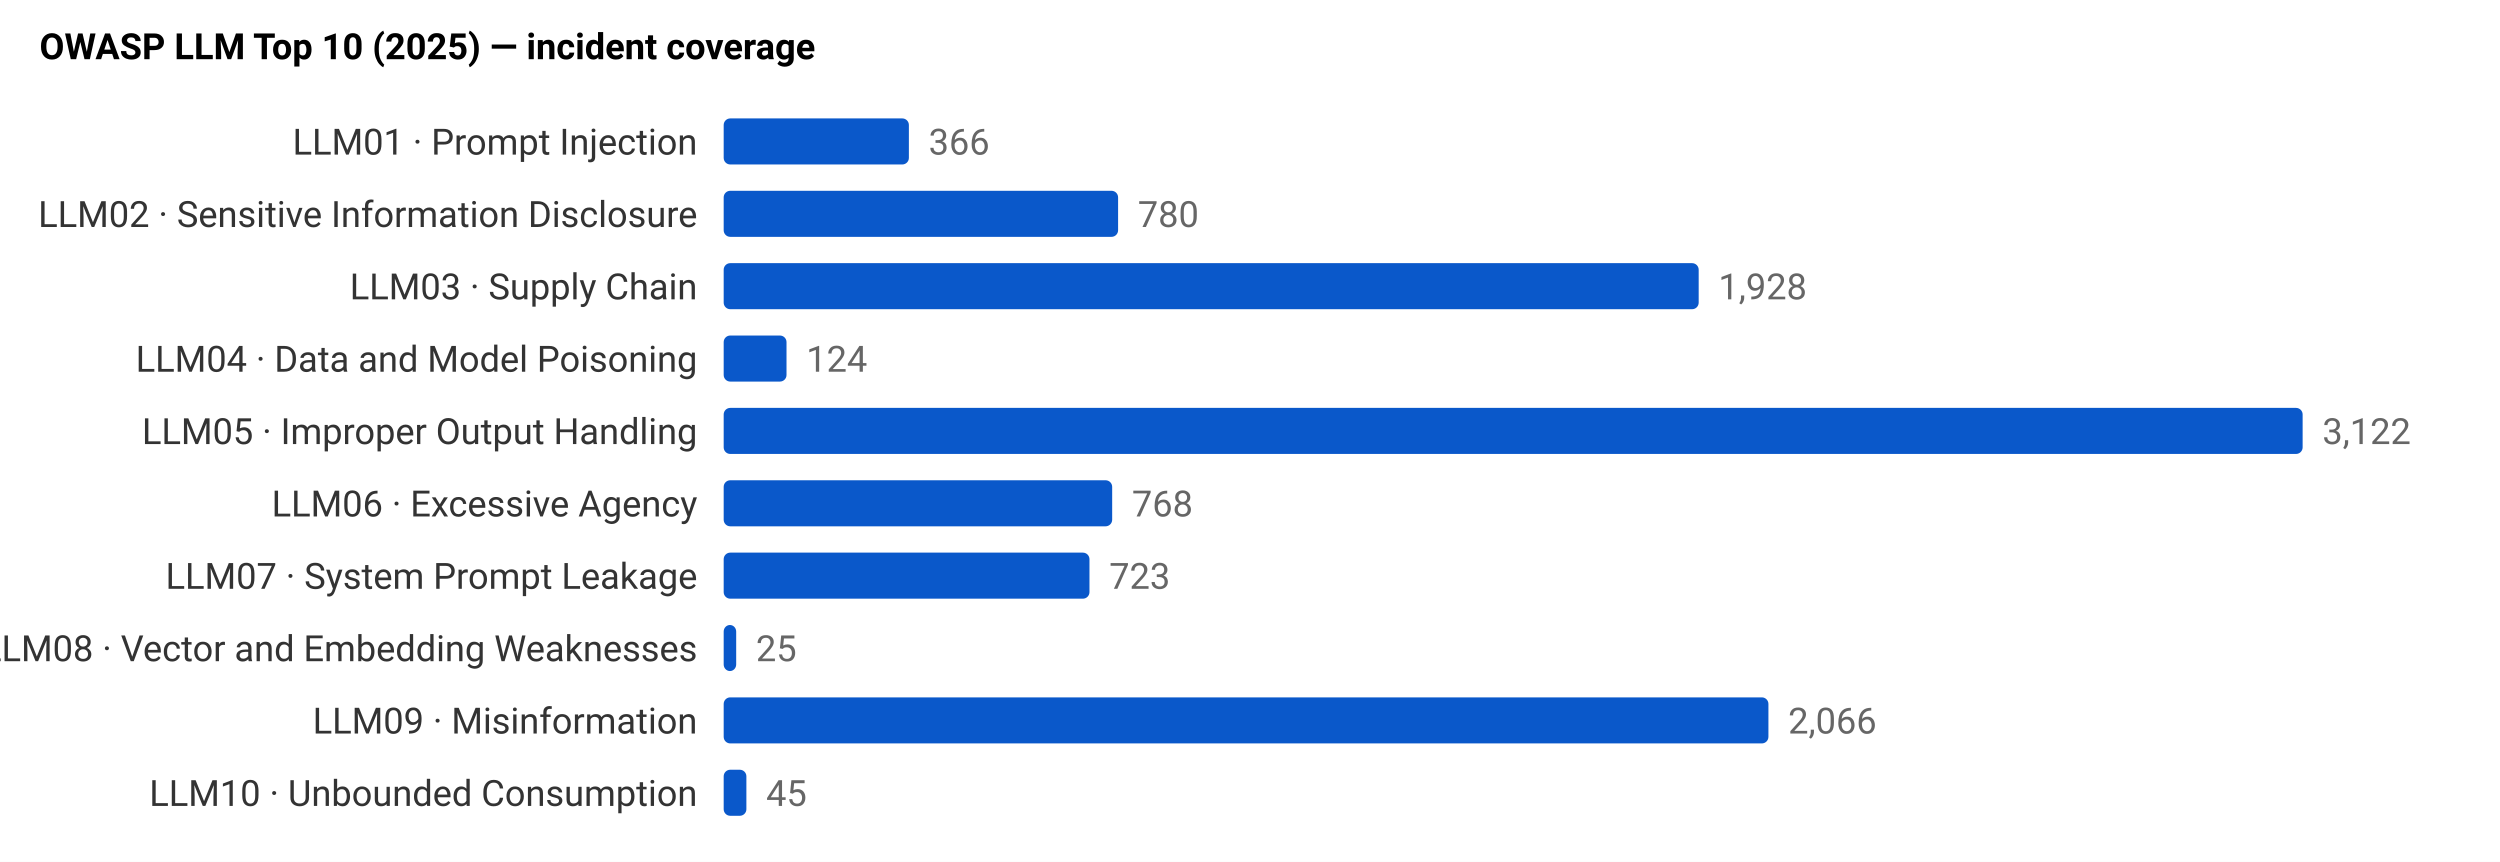
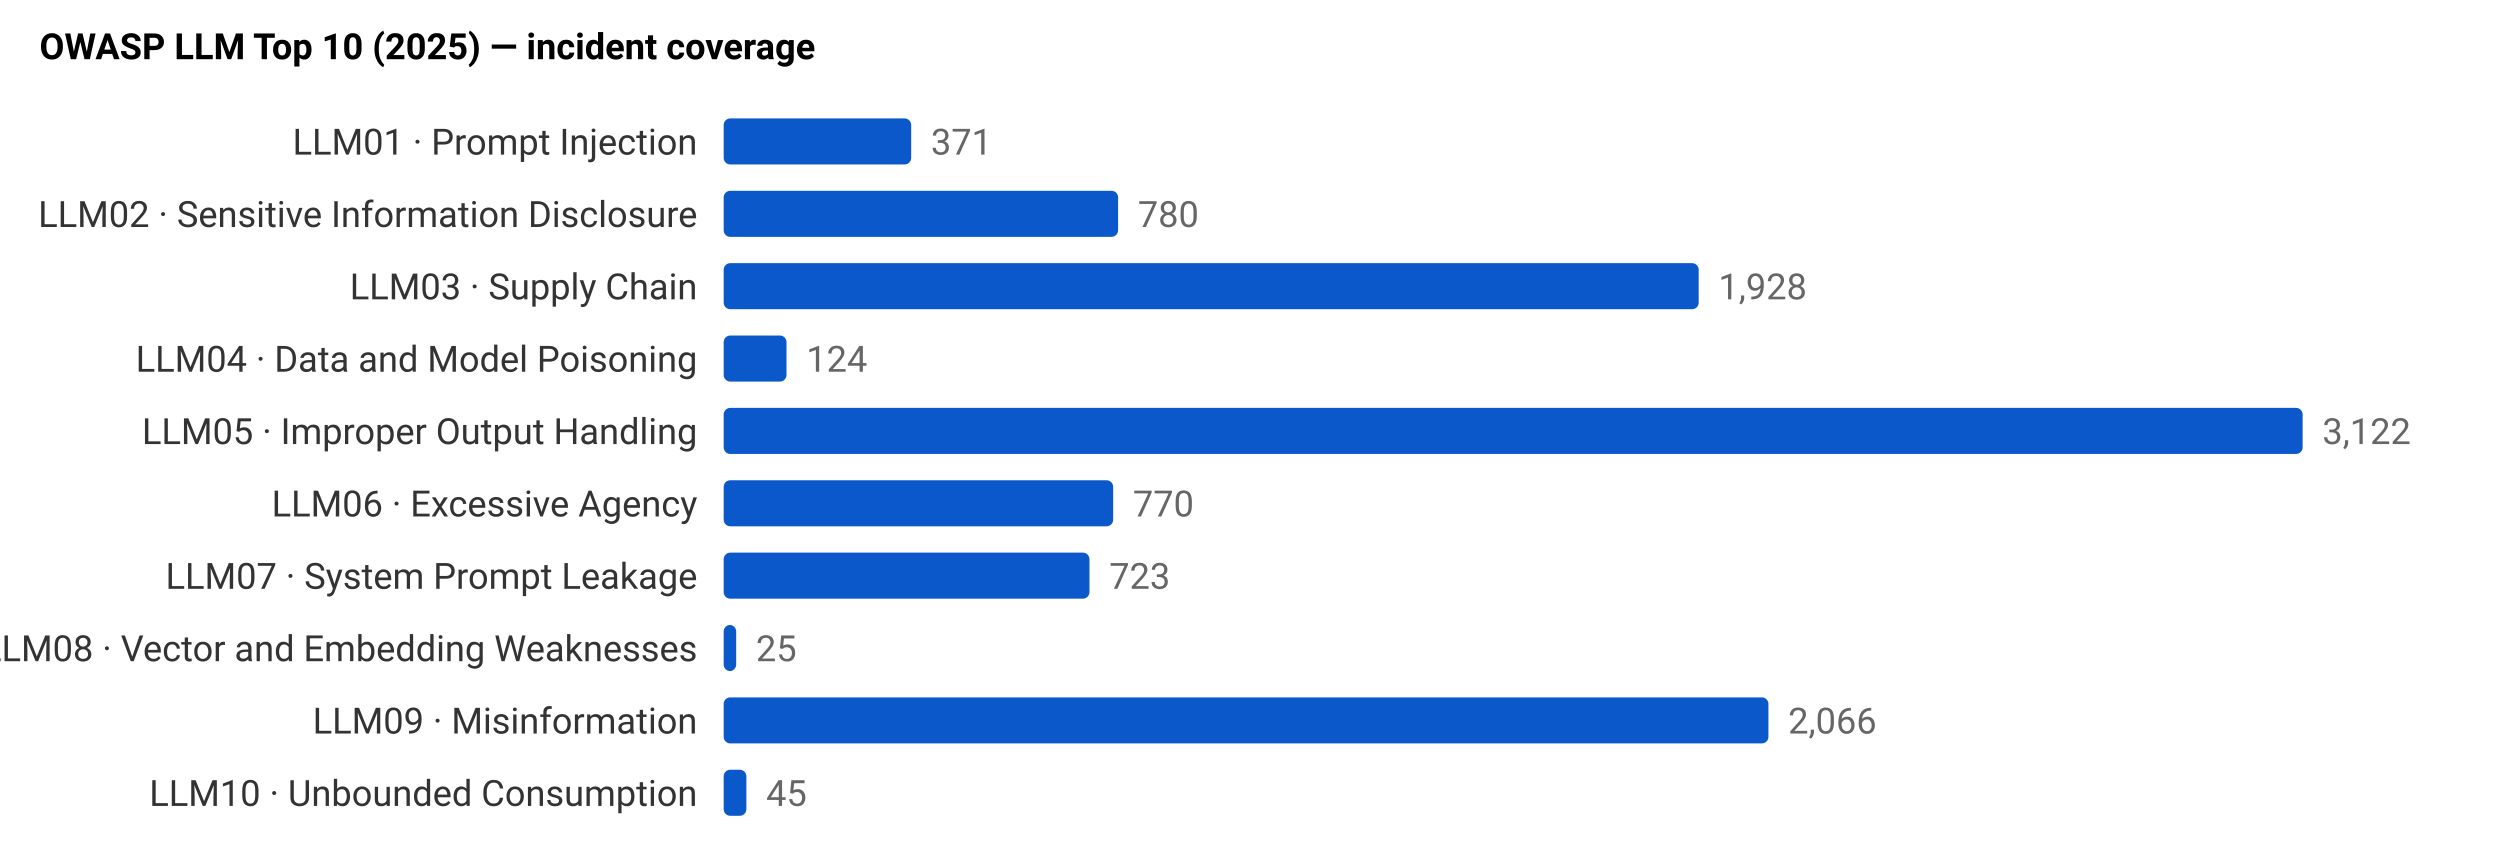
<svg xmlns="http://www.w3.org/2000/svg" viewBox="0 0 760 262" role="img" aria-label="OWASP LLM Top 10 (2025) — incident coverage" font-family="system-ui,-apple-system,Segoe UI,Roboto,sans-serif" font-size="11">
  <rect x="0" y="0" width="100%" height="100%" fill="white" />
  <text x="12" y="18" font-weight="600">OWASP LLM Top 10 (2025) — incident coverage</text>
  <text x="212" y="47" text-anchor="end" fill="#333">LLM01 · Prompt Injection</text>
-   <rect x="220" y="36" width="56.3" height="14" fill="#0a58ca" rx="2" />
-   <text x="282.3" y="47" fill="#666">366</text>
+   <rect x="220" y="36" width="57.0" height="14" fill="#0a58ca" rx="2" />
+   <text x="283.0" y="47" fill="#666">371</text>
  <text x="212" y="69" text-anchor="end" fill="#333">LLM02 · Sensitive Information Disclosure</text>
  <rect x="220" y="58" width="119.9" height="14" fill="#0a58ca" rx="2" />
  <text x="345.9" y="69" fill="#666">780</text>
  <text x="212" y="91" text-anchor="end" fill="#333">LLM03 · Supply Chain</text>
  <rect x="220" y="80" width="296.4" height="14" fill="#0a58ca" rx="2" />
  <text x="522.4" y="91" fill="#666">1,928</text>
  <text x="212" y="113" text-anchor="end" fill="#333">LLM04 · Data and Model Poisoning</text>
  <rect x="220" y="102" width="19.1" height="14" fill="#0a58ca" rx="2" />
  <text x="245.1" y="113" fill="#666">124</text>
  <text x="212" y="135" text-anchor="end" fill="#333">LLM05 · Improper Output Handling</text>
  <rect x="220" y="124" width="480.0" height="14" fill="#0a58ca" rx="2" />
  <text x="706.0" y="135" fill="#666">3,122</text>
  <text x="212" y="157" text-anchor="end" fill="#333">LLM06 · Excessive Agency</text>
-   <rect x="220" y="146" width="118.1" height="14" fill="#0a58ca" rx="2" />
-   <text x="344.1" y="157" fill="#666">768</text>
+   <rect x="220" y="146" width="118.4" height="14" fill="#0a58ca" rx="2" />
+   <text x="344.4" y="157" fill="#666">770</text>
  <text x="212" y="179" text-anchor="end" fill="#333">LLM07 · System Prompt Leakage</text>
  <rect x="220" y="168" width="111.2" height="14" fill="#0a58ca" rx="2" />
  <text x="337.2" y="179" fill="#666">723</text>
  <text x="212" y="201" text-anchor="end" fill="#333">LLM08 · Vector and Embedding Weaknesses</text>
  <rect x="220" y="190" width="3.8" height="14" fill="#0a58ca" rx="2" />
  <text x="229.8" y="201" fill="#666">25</text>
  <text x="212" y="223" text-anchor="end" fill="#333">LLM09 · Misinformation</text>
  <rect x="220" y="212" width="317.6" height="14" fill="#0a58ca" rx="2" />
  <text x="543.6" y="223" fill="#666">2,066</text>
  <text x="212" y="245" text-anchor="end" fill="#333">LLM10 · Unbounded Consumption</text>
  <rect x="220" y="234" width="6.9" height="14" fill="#0a58ca" rx="2" />
  <text x="232.9" y="245" fill="#666">45</text>
</svg>
